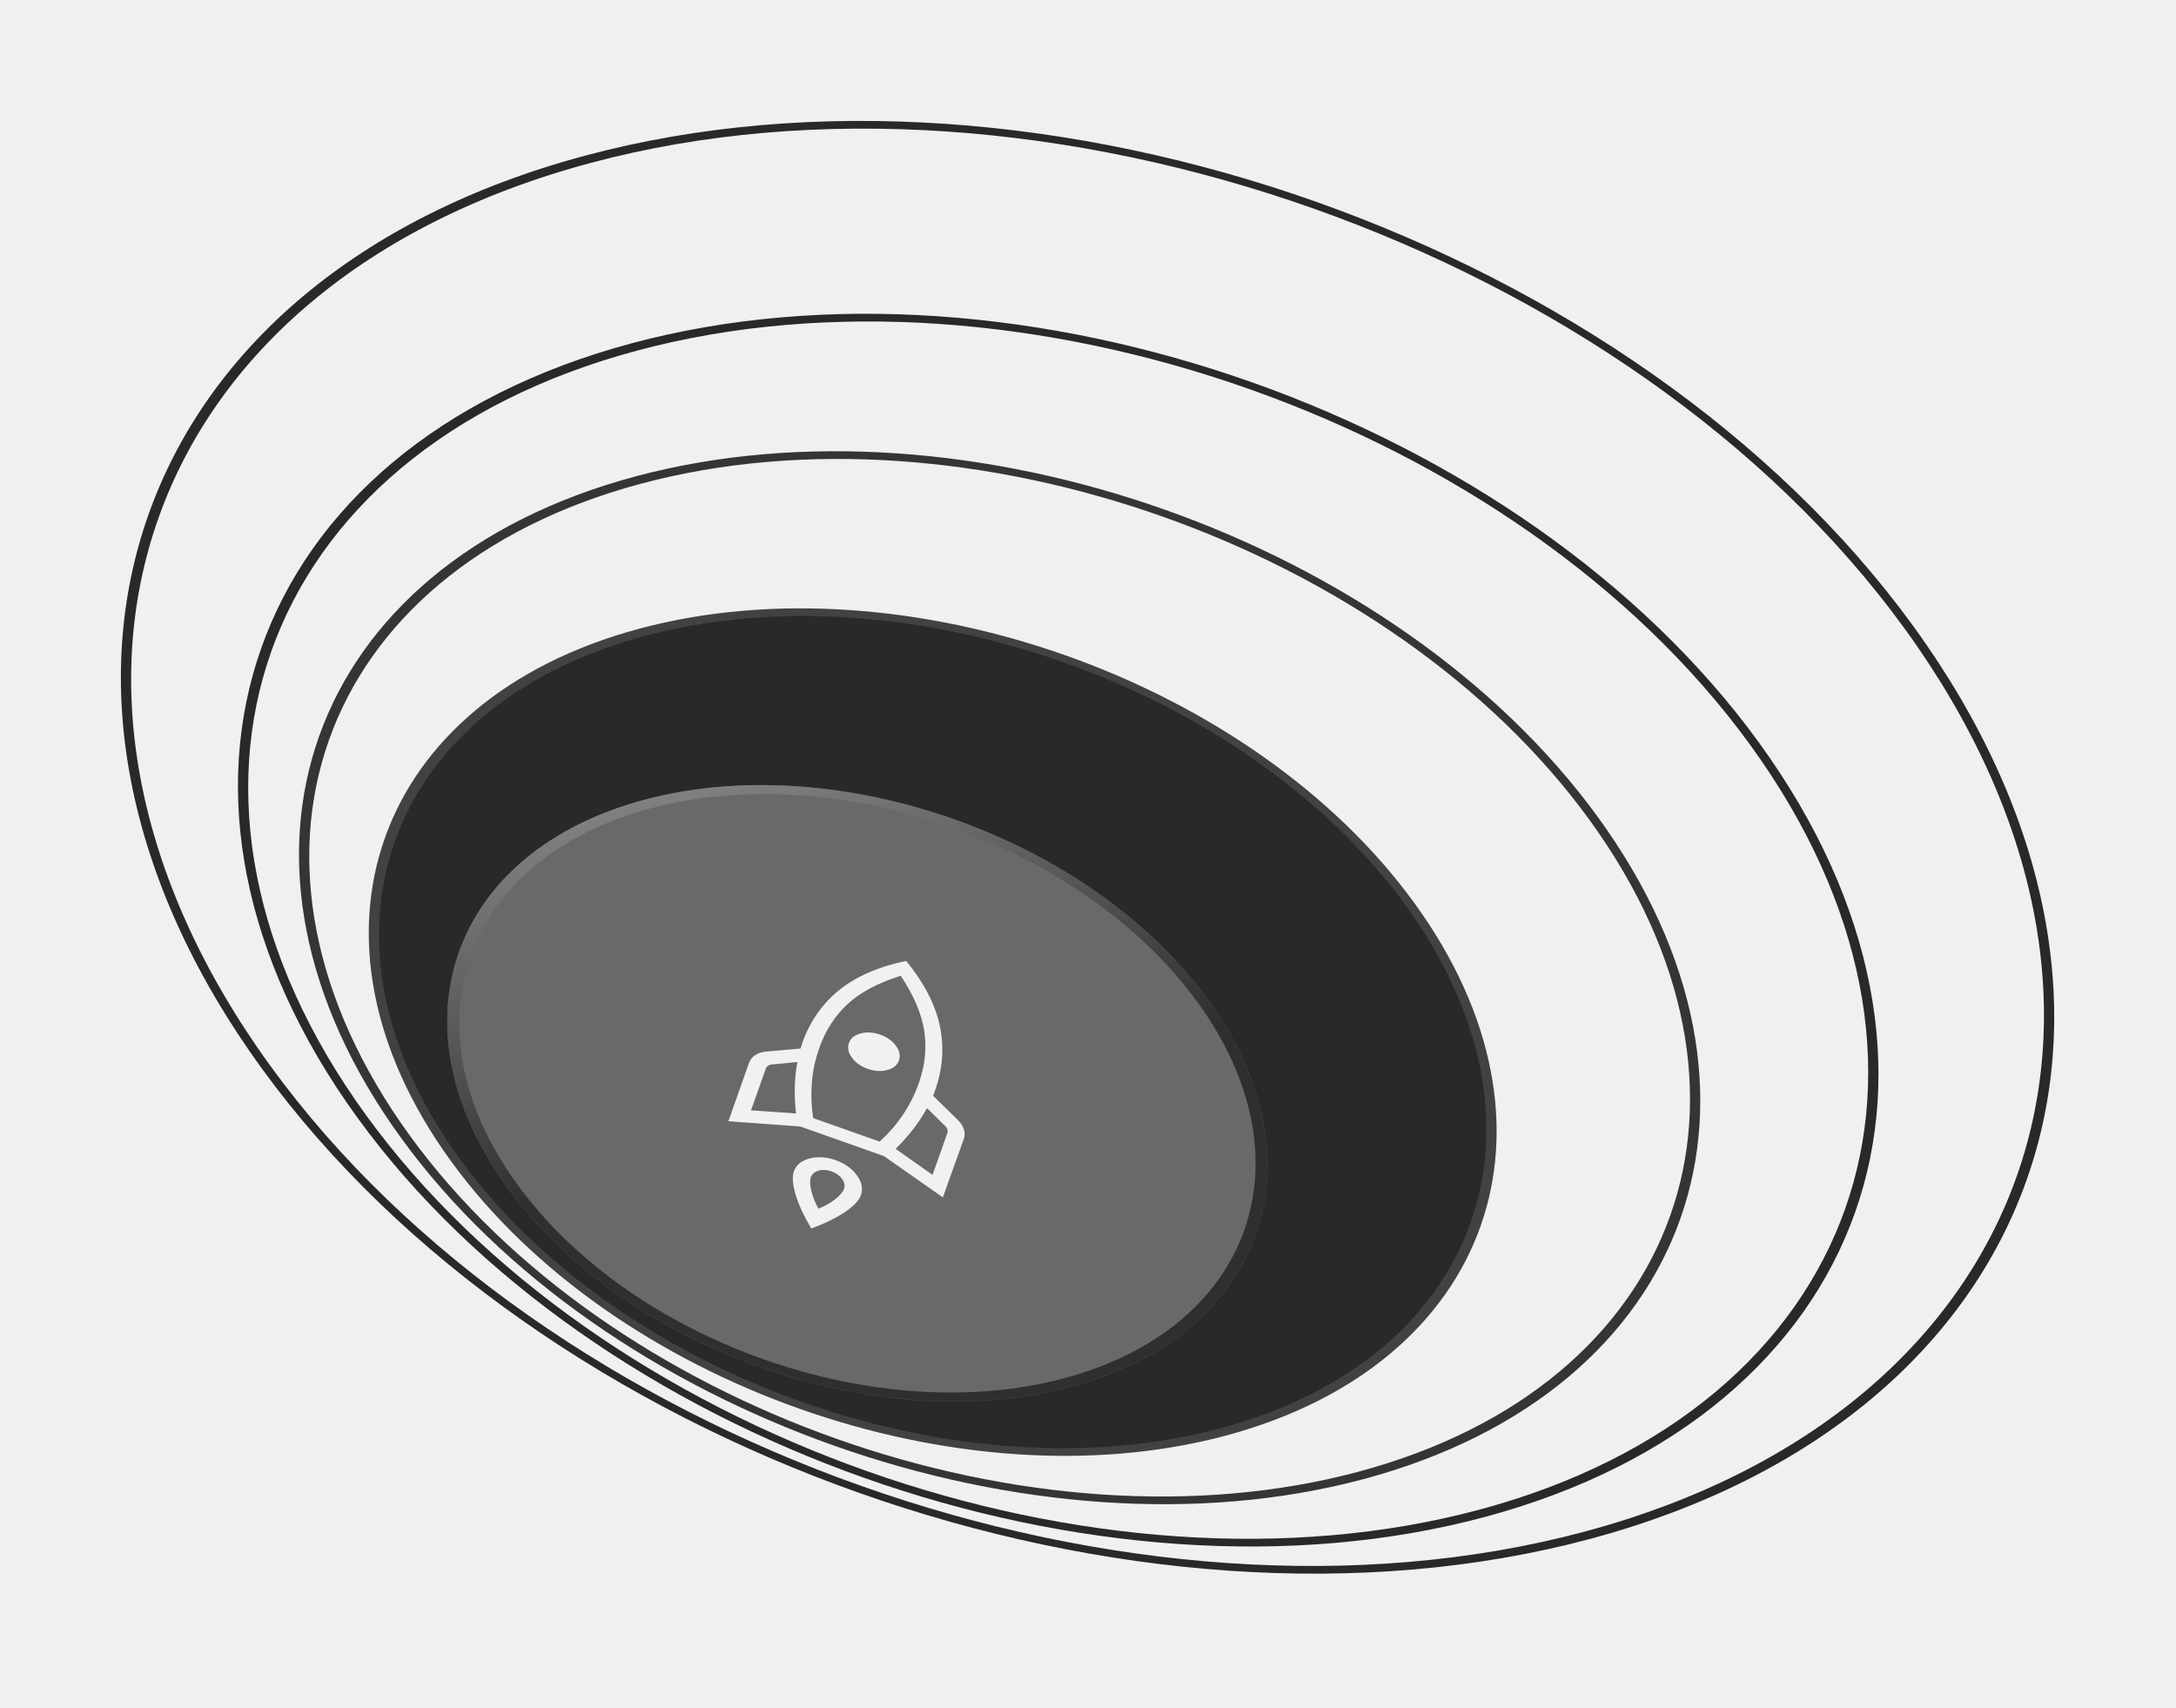
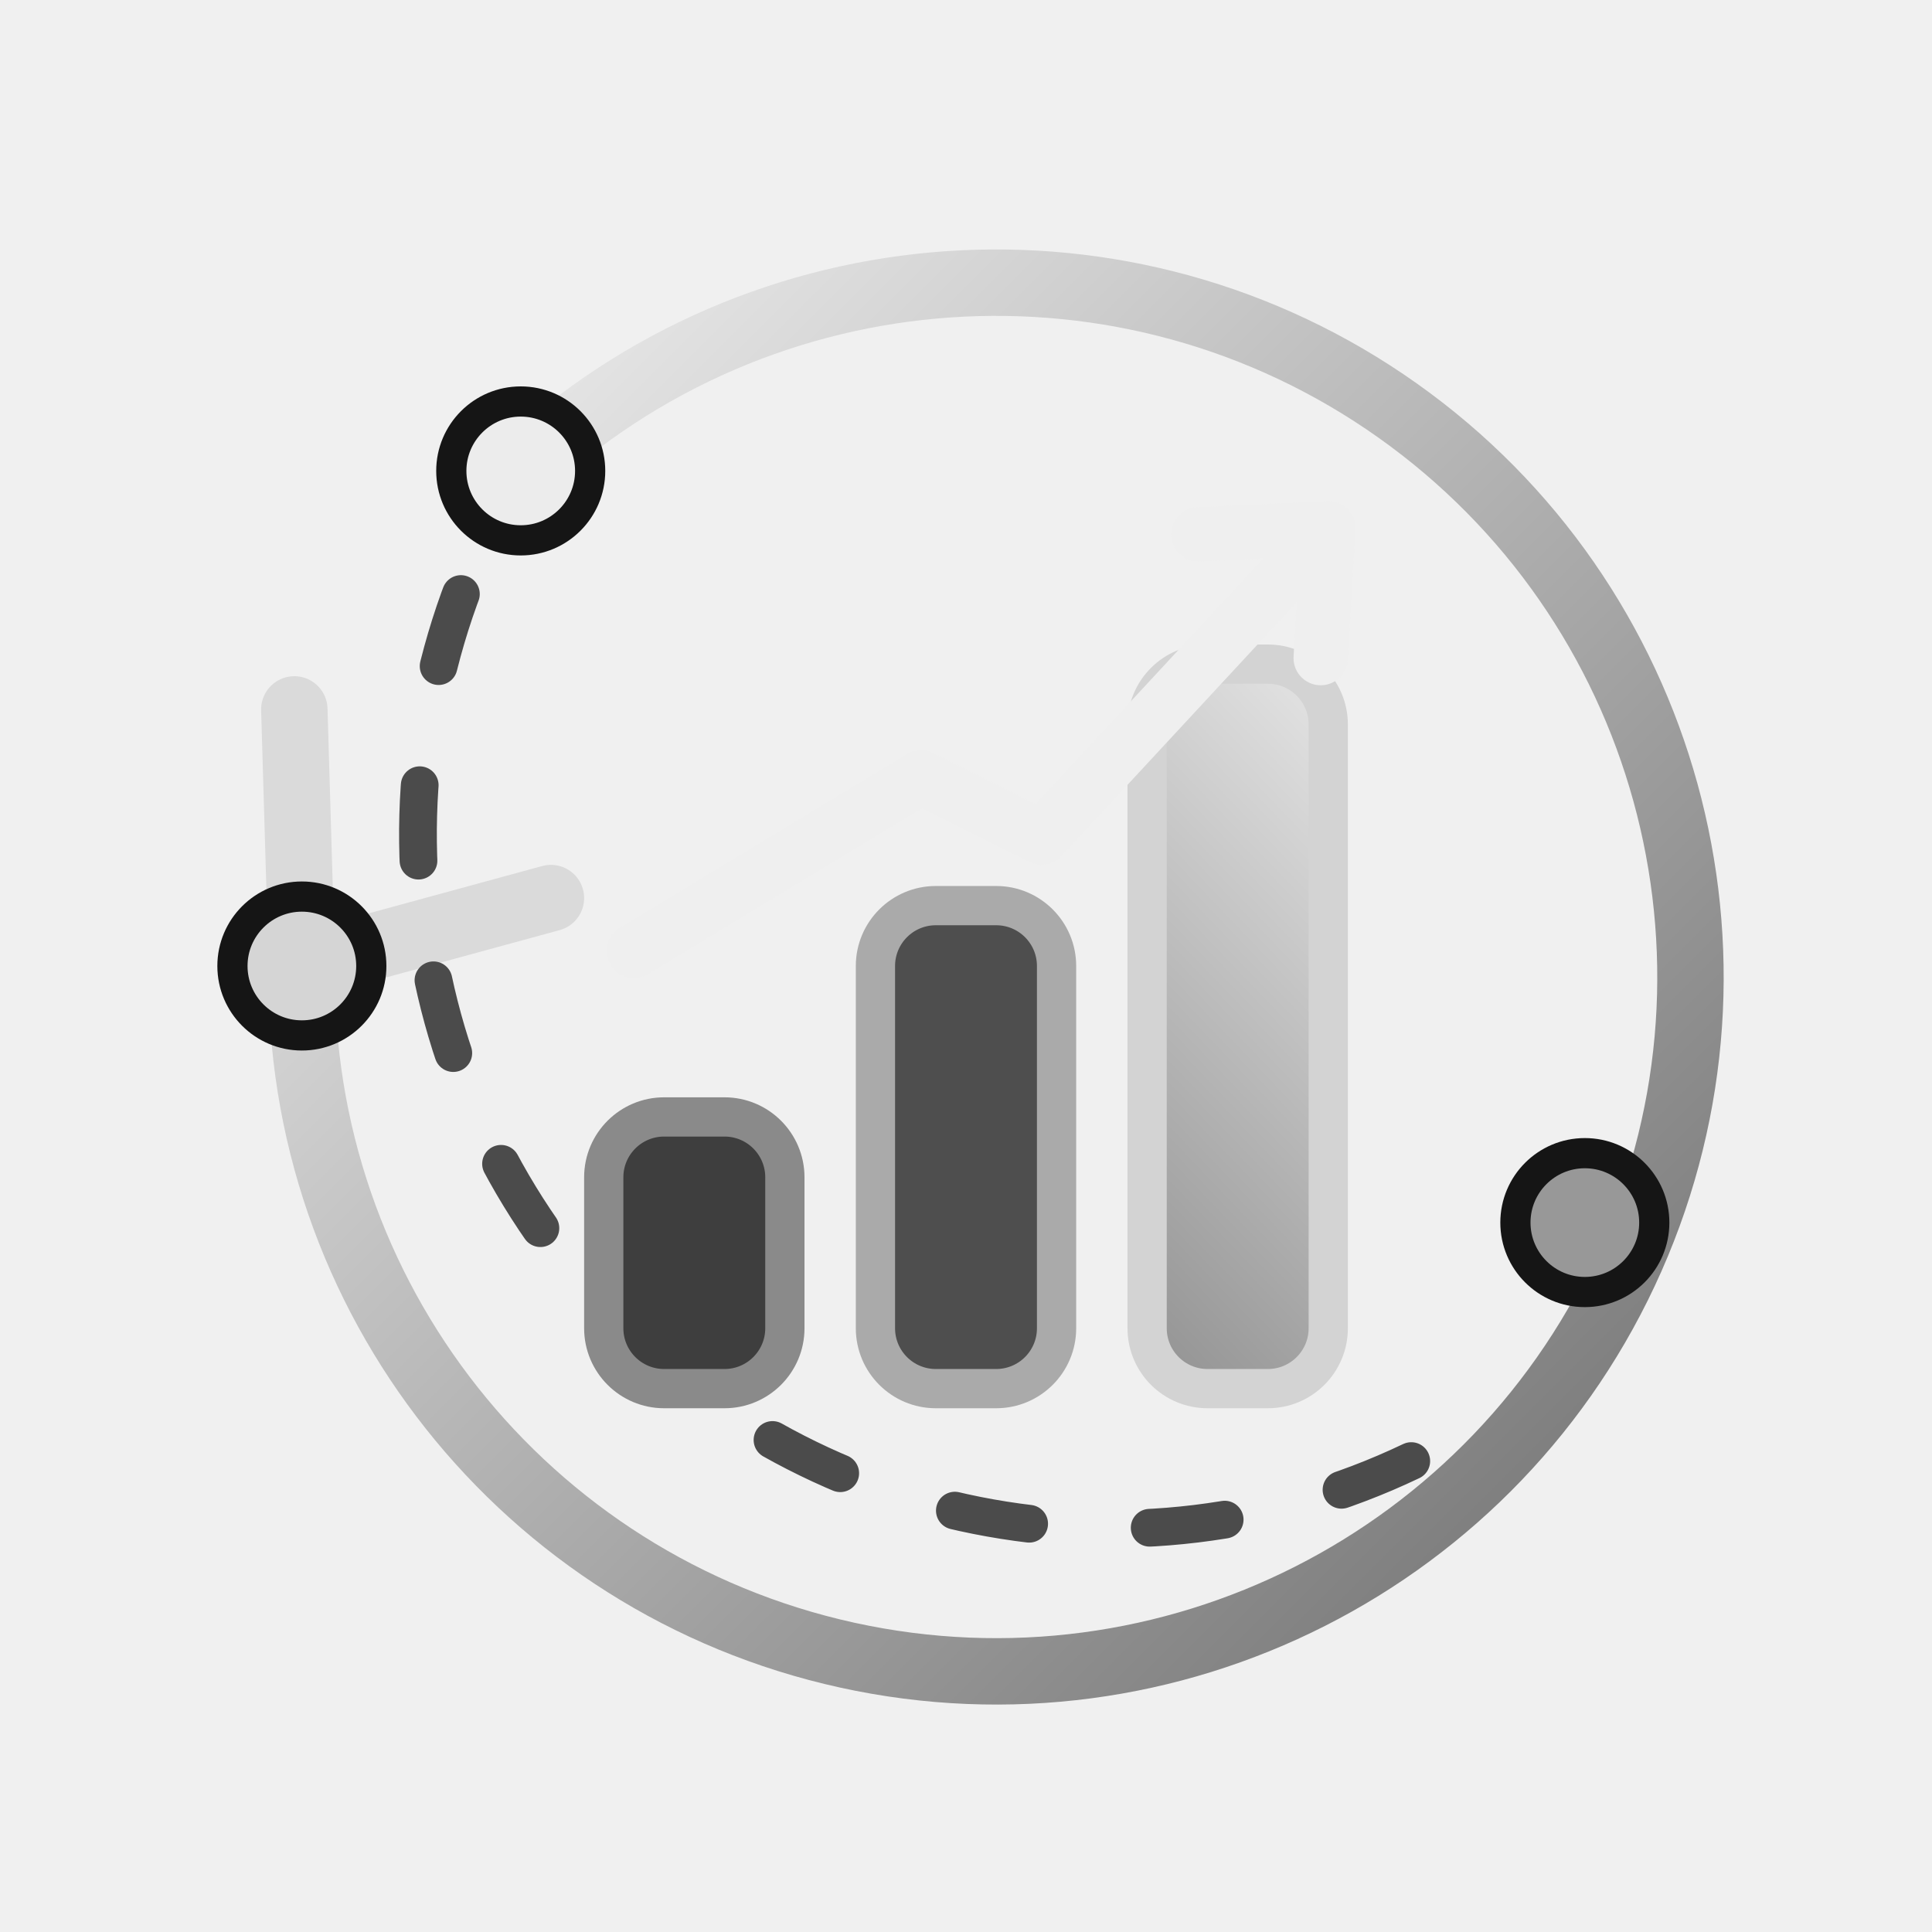
- <svg xmlns="http://www.w3.org/2000/svg" width="144" height="113" viewBox="0 0 144 113" fill="none">
+ <svg xmlns="http://www.w3.org/2000/svg" viewBox="0 0 64 64" role="img" aria-labelledby="title description">
  <defs>
-     <style>@keyframes ripple1{0%{r:47.7;opacity:1}50%{r:52;opacity:0.3}100%{r:47.7;opacity:1}}@keyframes ripple2{0%{r:56.267;opacity:1}50%{r:61;opacity:0.25}100%{r:56.267;opacity:1}}@keyframes ripple3{0%{r:40.7;opacity:1}50%{r:45;opacity:0.4}100%{r:40.7;opacity:1}}@keyframes ripple4{0%{r:32.7;opacity:1}50%{r:37;opacity:0.5}100%{r:32.7;opacity:1}}.ripple1{animation:ripple1 2s ease-in-out infinite}.ripple2{animation:ripple2 2s ease-in-out 0.2s infinite}.ripple3{animation:ripple3 2s ease-in-out 0.4s infinite}.ripple4{animation:ripple4 2s ease-in-out 0.6s infinite}</style>
-   </defs>
-   <g transform="translate(8, 8)">
-     <circle cx="48" cy="48" r="47.7" class="ripple1" transform="matrix(.96593 -.25882 .58779 .80902 -12.55 27.134)" stroke="#292929" stroke-width=".6" />
-     <circle cx="56.567" cy="56.567" r="56.267" class="ripple2" transform="matrix(.96593 -.25882 .58779 .80902 -23.919 16.939)" stroke="#292929" stroke-width=".6" />
-     <circle cx="41" cy="41" r="40.7" class="ripple3" transform="matrix(.96593 -.25882 .58779 .80902 -5.55 34.134)" stroke="#353535" stroke-width=".6" />
-     <circle cx="33" cy="33" r="32.7" class="ripple4" transform="matrix(.96593 -.25882 .58779 .80902 2.45 42.134)" fill="#292929" stroke="#424242" stroke-width=".6" />
-     <g clip-path="url(#a)">
-       <rect width="48" height="48" rx="24" transform="matrix(.96593 -.25882 .58779 .80902 11.45 51.134)" fill="#696969" />
-       <g clip-path="url(#b)">
-         <g clip-path="url(#c)">
-           <path d="m41.7 65.468 2.977.205a13 13 0 0 1-.081-1.72q.018-.846.173-1.684l-1.656.16a.54.54 0 0 0-.282.084.4.4 0 0 0-.156.2zm4.114.513 4.395 1.554a9.5 9.5 0 0 0 1.504-1.718 9.2 9.2 0 0 0 1.093-2.16q.611-1.725.36-3.427-.253-1.7-1.558-3.667-2.252.705-3.513 1.868-1.258 1.162-1.87 2.887a9 9 0 0 0-.504 2.374 9.8 9.8 0 0 0 .093 2.29m3.608-3.262q-.684-.242-1.046-.74-.362-.5-.196-.97t.775-.632 1.29.079q.683.24 1.047.741.364.5.196.968-.167.471-.775.633-.609.163-1.29-.08m4.29 7.017.977-2.756a.4.4 0 0 0 .005-.253.54.54 0 0 0-.165-.243l-1.187-1.166q-.407.748-.927 1.415-.522.666-1.147 1.283zm-1.745-14.159q1.782 2.186 2.227 4.304.446 2.117-.311 4.257l-.067.185-.065.185 1.596 1.555q.316.306.432.641a.96.96 0 0 1 .004.648l-1.389 3.873-3.896-2.73-5.538-1.96-4.757-.347 1.364-3.867q.11-.312.408-.508.298-.197.736-.236l2.266-.2q.037-.102.056-.182t.057-.182q.758-2.14 2.438-3.499t4.44-1.937M44.54 69.492q.223-.627 1.037-.839t1.727.112 1.402 1.002q.49.681.268 1.307-.192.545-1.066 1.129-.873.585-2.221 1.08-.735-1.233-1.037-2.24-.3-1.006-.11-1.551m1.117.403q-.108.309.034.901.142.594.472 1.176.623-.246 1.103-.622.48-.377.589-.685.113-.32-.125-.658-.24-.337-.706-.502t-.86-.047q-.392.117-.507.437" fill="#f1f1f1" />
-         </g>
-       </g>
-     </g>
-     <rect x=".544" y=".193" width="47.3" height="47.3" rx="23.65" transform="matrix(.96593 -.25882 .58779 .80902 11.356 51.311)" stroke="url(#d)" stroke-width=".7" />
-   </g>
-   <defs>
-     <clipPath id="a">
-       <rect width="48" height="48" rx="24" transform="matrix(.96593 -.25882 .58779 .80902 11.45 51.134)" fill="#fff" />
-     </clipPath>
-     <clipPath id="b">
-       <path fill="#fff" d="m30.095 57.736 23.182-6.212 14.107 19.417-23.182 6.211z" />
-     </clipPath>
-     <clipPath id="c">
-       <path fill="#fff" d="m30.095 57.736 23.182-6.212 14.107 19.417-23.182 6.211z" />
-     </clipPath>
-     <linearGradient id="d" x1="24" y1="0" x2="24" y2="48" gradientUnits="userSpaceOnUse">
-       <stop stop-color="gray" />
-       <stop offset=".534" stop-color="#2f2f2f" />
+     <linearGradient id="loop" x1="10" y1="10" x2="55" y2="55" gradientUnits="userSpaceOnUse">
+       <stop stop-color="#F4F4F4" />
+       <stop offset="1" stop-color="#707070" />
+     </linearGradient>
+     <linearGradient id="bars" x1="21" y1="43" x2="45" y2="20" gradientUnits="userSpaceOnUse">
+       <stop stop-color="#686868" />
+       <stop offset="1" stop-color="#EEEEEE" />
    </linearGradient>
  </defs>
+   <path d="M17.25 15.6A23 23 0 1 1 10 32" fill="none" stroke="url(#loop)" stroke-width="2.2" stroke-linecap="round" />
+   <path d="M9.75 23.5L10 32L18.25 29.75" fill="none" stroke="#DADADA" stroke-width="2.2" stroke-linecap="round" stroke-linejoin="round" />
+   <path d="M46.75 48.4A23 23 0 0 1 17.25 15.6" fill="none" stroke="#4B4B4B" stroke-width="1.25" stroke-linecap="round" stroke-dasharray="2.5 4" />
+   <rect x="20" y="37" width="6" height="9" rx="2" fill="#3E3E3E" stroke="#8A8A8A" stroke-width="1.3" />
+   <rect x="29" y="30" width="6" height="16" rx="2" fill="#4E4E4E" stroke="#AAAAAA" stroke-width="1.3" />
+   <rect x="38" y="22" width="6" height="24" rx="2" fill="url(#bars)" stroke="#D3D3D3" stroke-width="1.3" />
+   <path d="M21 31.5L30.5 25.75L34.5 27.75L44 17.5" fill="none" stroke="#EFEFEF" stroke-width="1.8" stroke-linecap="round" stroke-linejoin="round" />
+   <path d="M39.7 17.7L44 17.5L43.75 21.8" fill="none" stroke="#EFEFEF" stroke-width="1.8" stroke-linecap="round" stroke-linejoin="round" />
+   <circle cx="17.25" cy="15.6" r="2.3" fill="#ECECEC" stroke="#151515" stroke-width="1" />
+   <circle cx="52.5" cy="40.5" r="2.3" fill="#989898" stroke="#151515" stroke-width="1" />
+   <circle cx="10" cy="32" r="2.3" fill="#D5D5D5" stroke="#151515" stroke-width="1" />
</svg>
